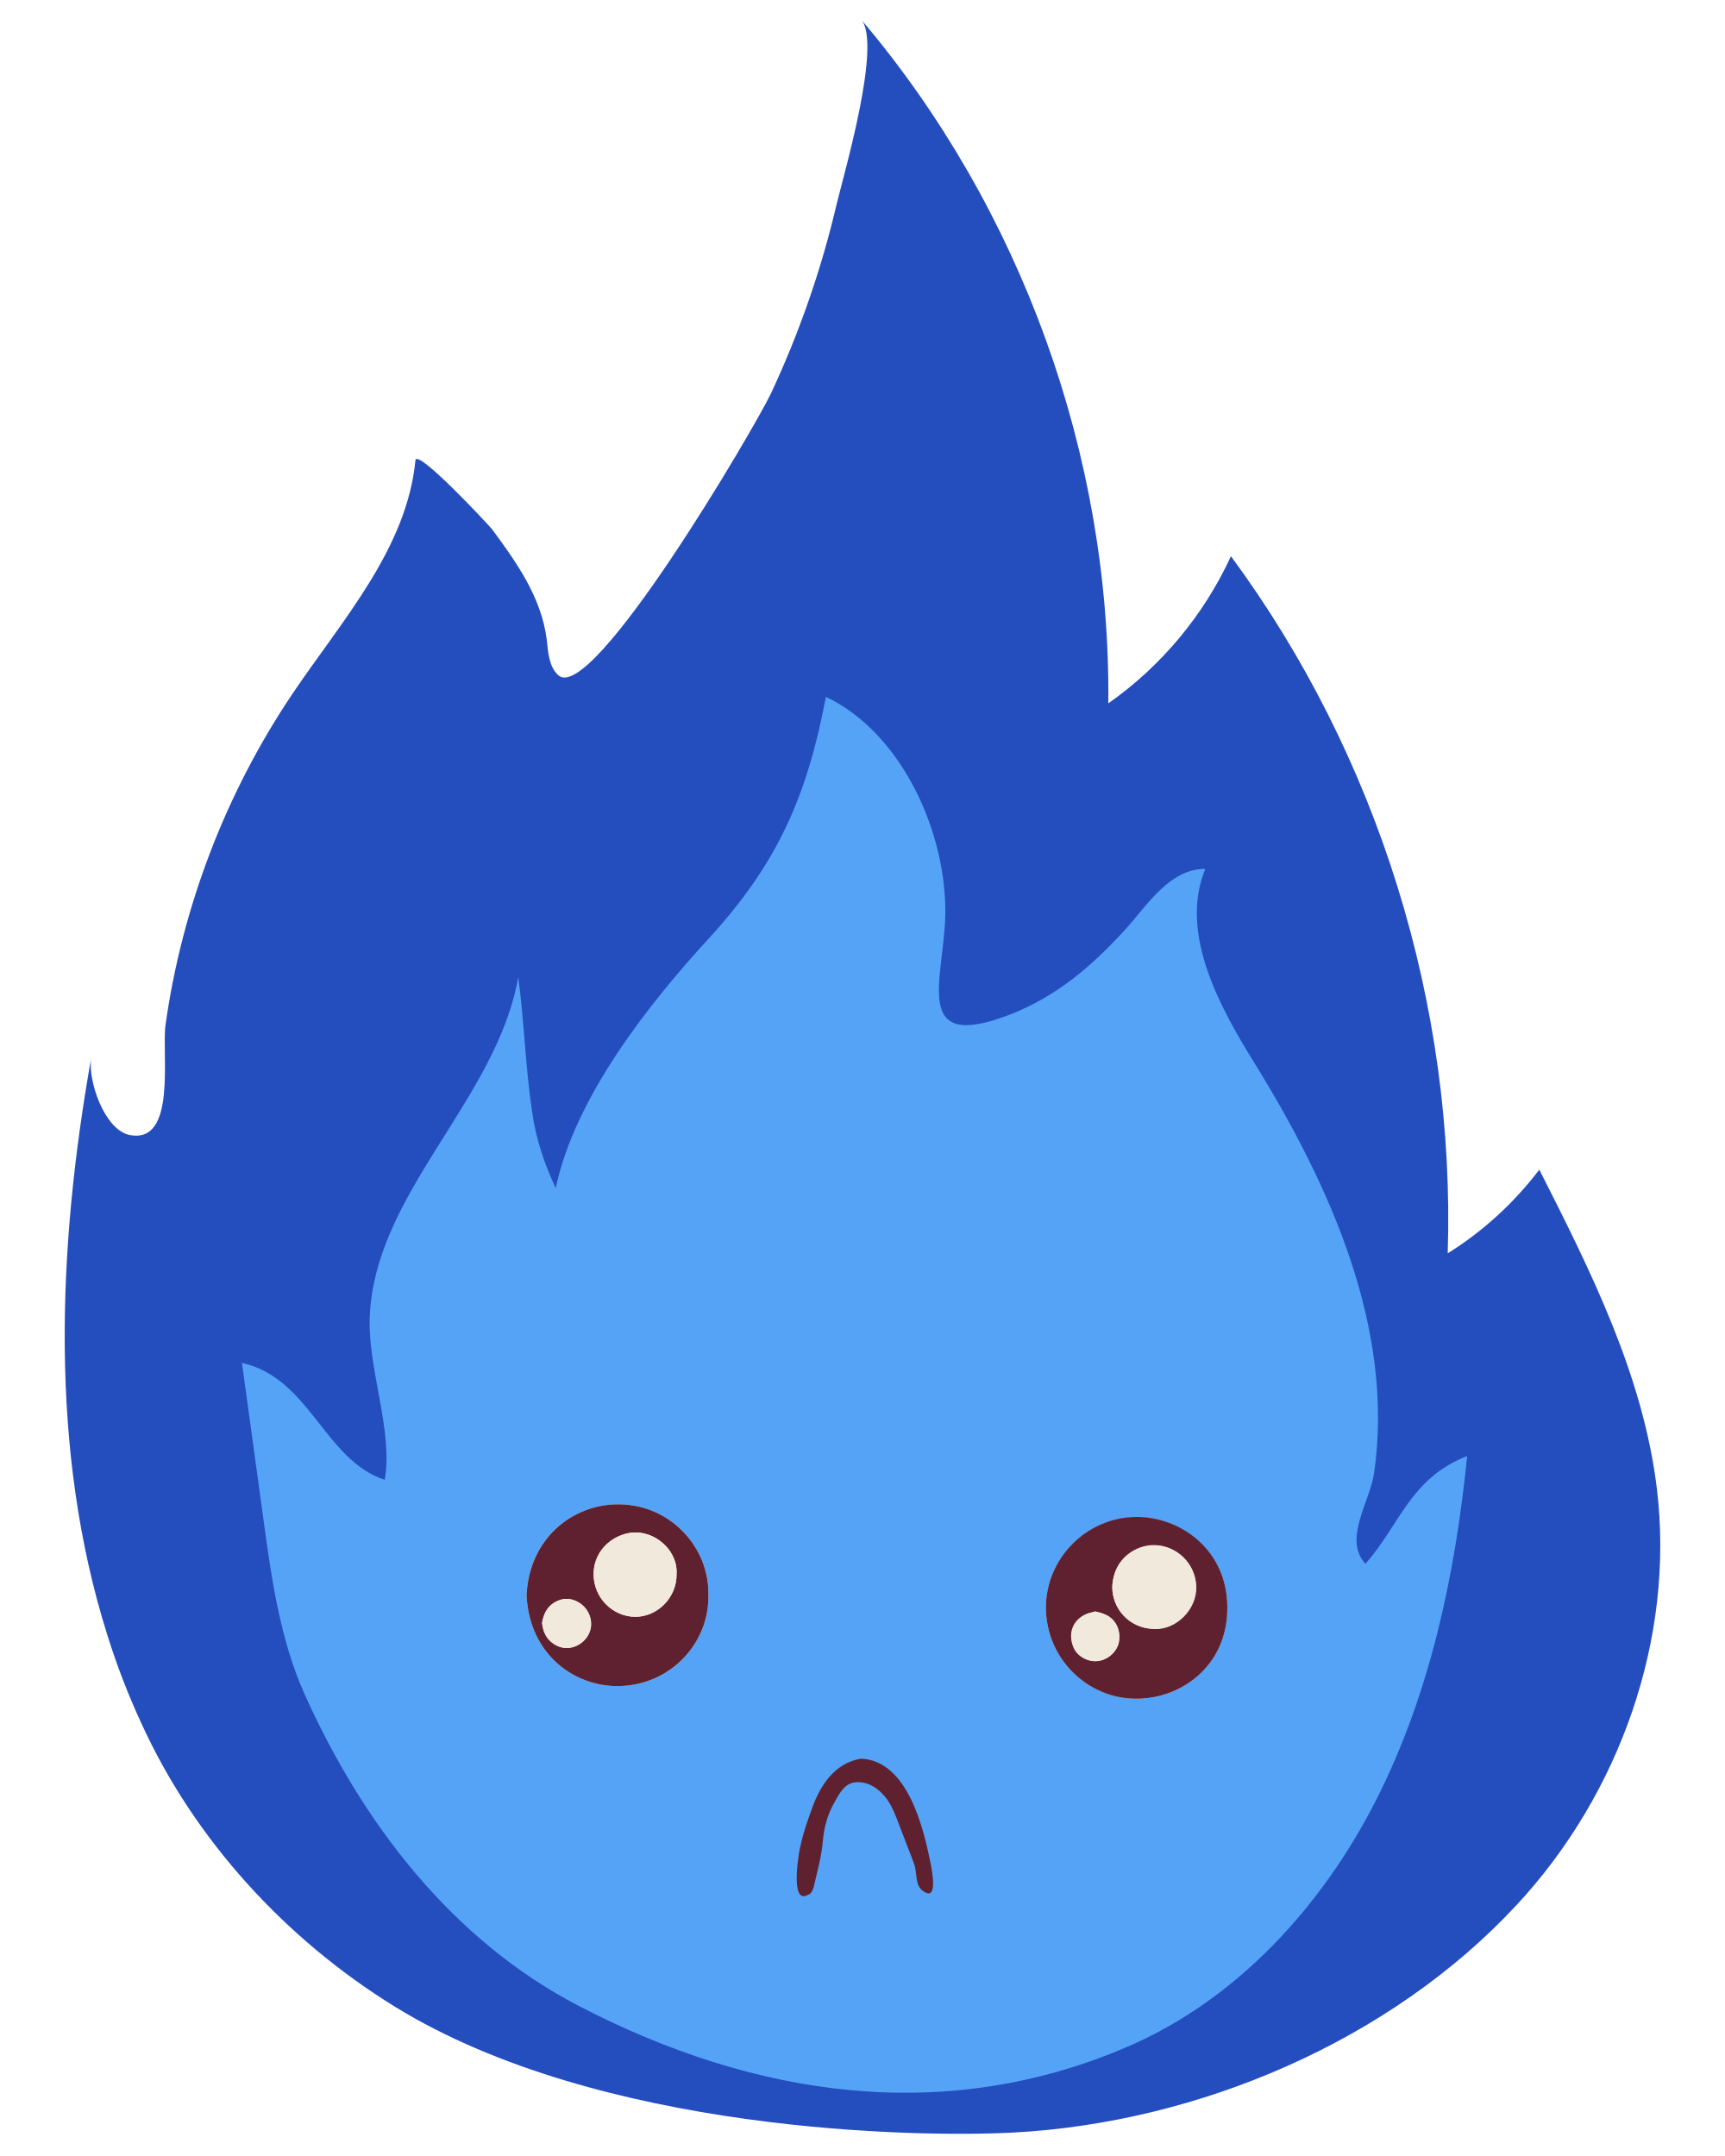
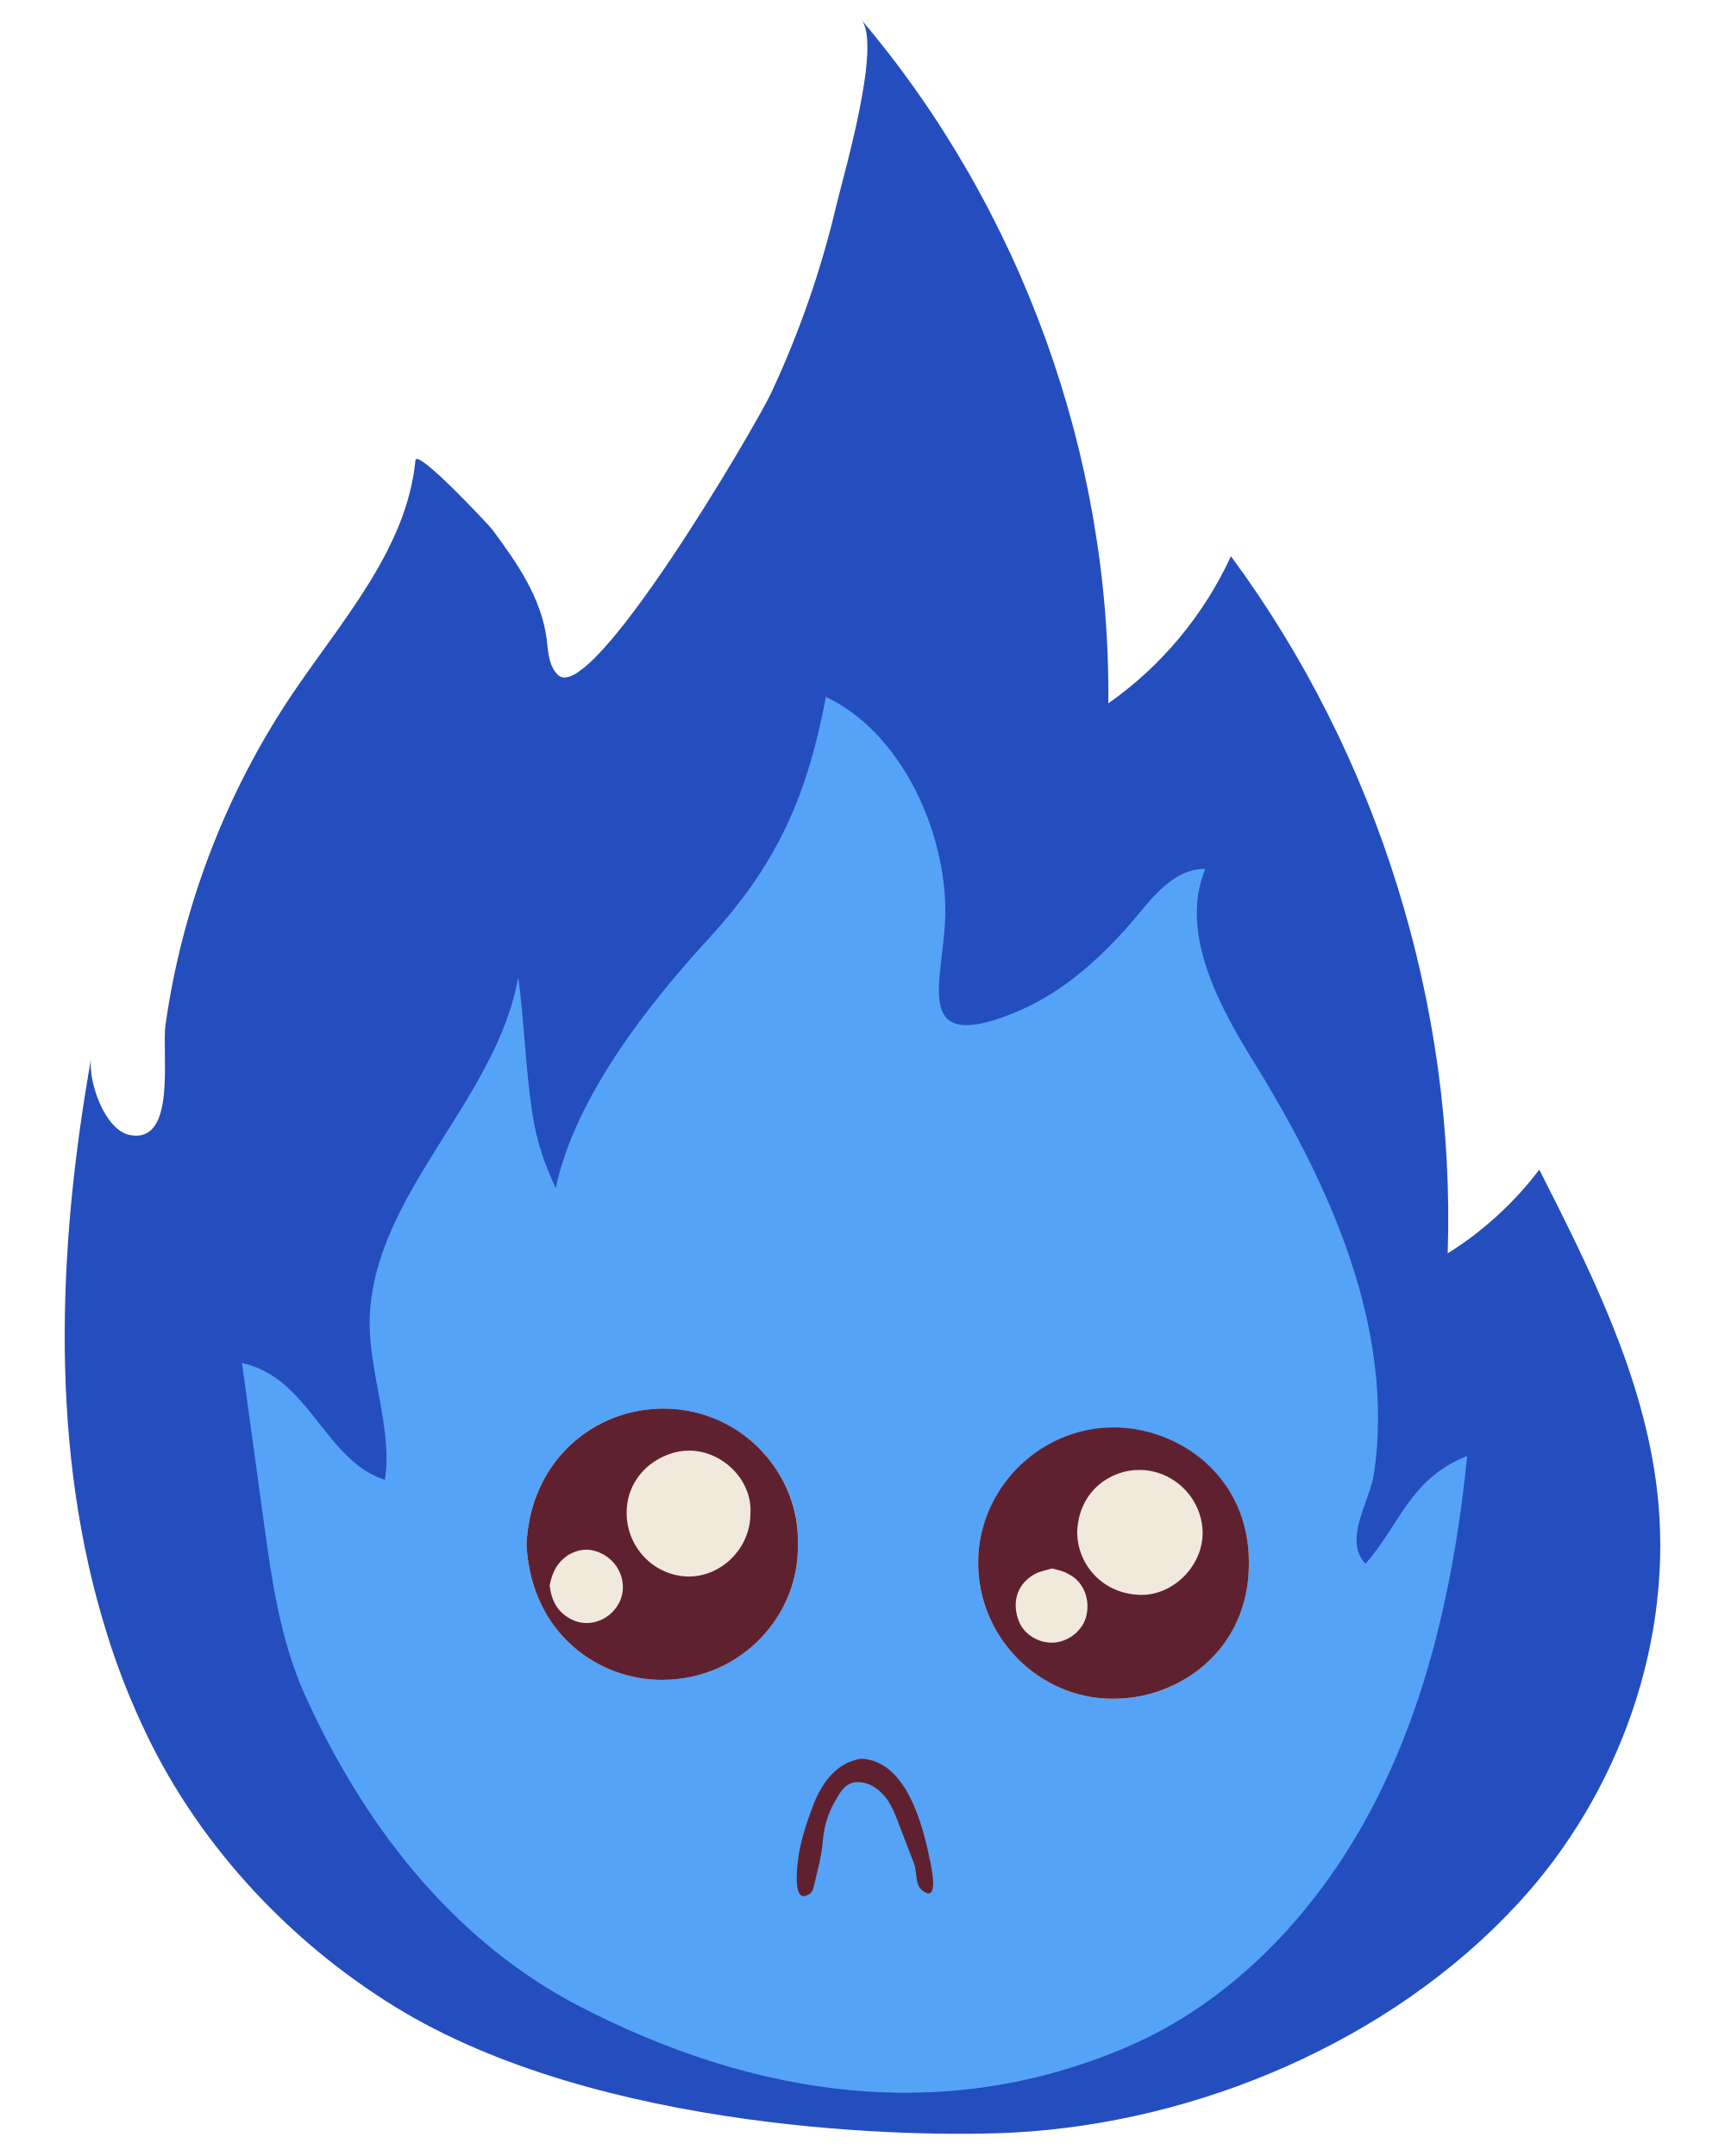
<svg xmlns="http://www.w3.org/2000/svg" width="100%" height="100%" viewBox="0 0 80 100" version="1.1" xml:space="preserve" style="fill-rule:evenodd;clip-rule:evenodd;stroke-linejoin:round;stroke-miterlimit:2;">
  <g id="Master-Pau-Barbaro-Happy-Flame" transform="matrix(0.167271,0,0,0.167271,-50.40342,-28.53124)">
    <path id="Vector_3" d="M760.713,583.4C756.913,552 742.413,523.1 728.113,494.9C721.113,504.1 712.513,512 702.713,518.1C704.913,449.4 683.413,380.1 642.613,324.8C635.113,341.1 623.313,355.3 608.613,365.6C609.313,297 584.513,228.4 540.113,176C545.913,182.8 535.213,219.1 533.213,227.5C529.013,245.4 522.913,262.9 515.113,279.6C510.513,289.3 465.413,366.2 456.113,357.8C453.513,355.4 453.312,351.5 452.912,347.9C451.412,336.2 444.613,326.6 437.813,317.4C436.813,316.1 416.913,294.8 416.513,298.2C414.113,322.8 396.113,342.6 382.313,363.1C363.913,390.5 351.813,422.1 347.213,454.8C346.113,462.9 350.413,487.8 337.313,485.3C330.213,483.9 325.612,470 326.612,463.9C317.212,516.8 315.013,572.8 331.013,623.7C333.613,632.1 336.813,640.4 340.513,648.4C355.213,680.7 380.513,708.3 410.813,727C467.613,762 555.813,763.3 582.213,761.9C633.413,759.2 686.812,736.6 721.912,698.7C750.412,668 765.713,624.9 760.713,583.4Z" style="fill:rgb(36,77,190);fill-rule:nonzero;" />
    <path id="Vector_4" d="M708.112,574.3C692.312,580.5 689.612,593.1 679.912,604.2C673.612,597.4 681.212,586.9 682.312,579C688.012,539.1 670.312,499.6 649.112,465.3C640.012,450.6 628.012,429.5 635.512,411.5C625.612,411.4 619.312,421.7 613.412,428.2C604.112,438.4 594.412,446.8 581.312,451.9C553.912,462.5 563.012,442.2 563.412,424.5C563.912,401.9 551.612,373.9 530.312,363.8C525.112,391.3 516.912,409.9 498.112,430.5C481.012,449.1 460.712,474.9 455.412,500C452.312,493.5 449.912,486.3 448.912,479.2C447.012,466.8 446.712,454 445.012,441.5C439.012,475.8 404.712,501.6 403.812,536.5C403.512,550.7 410.312,567.5 408.012,580.9C391.312,575.5 387.212,552.6 368.412,548.5C370.412,563.1 372.412,577.6 374.412,592.2C376.612,608.4 379.012,625.2 385.712,640.2C401.812,676.1 426.612,708.5 461.812,726.8C510.312,752 562.912,760 613.712,738.2C644.112,725.2 667.812,699.3 682.812,669.8C697.812,640.3 704.812,607.2 708.112,574.3ZM371.612,548.8C371.712,549 371.812,549.2 371.612,548.8Z" style="fill:rgb(84,163,247);fill-rule:nonzero;" />
-     <g id="Group">
-       <path id="Vector_8" d="M616.212,641.6C628.312,641.9 641.612,632.7 641.612,616.4C641.612,600.4 628.612,591.3 616.512,591.3C602.412,591.3 591.312,602.9 591.312,616.4C591.312,630.4 602.912,641.6 616.212,641.6Z" style="fill:rgb(242,233,221);fill-rule:nonzero;" />
+     <g id="Group" transform="matrix(1.492294,0,0,1.492294,-220.209,-315.8593)">
+       <g id="Vector_8" transform="matrix(1,0,0,1,-60.09184,0)">
+         <path d="M616.212,641.6C628.312,641.9 641.612,632.7 641.612,616.4C641.612,600.4 628.612,591.3 616.512,591.3C602.412,591.3 591.312,602.9 591.312,616.4C591.312,630.4 602.912,641.6 616.212,641.6Z" style="fill:rgb(242,233,221);fill-rule:nonzero;" />
+       </g>
+       <g id="Vector_10" transform="matrix(1,0,0,1,-60.09184,0)">
+         <path d="M616.212,641.6C602.912,641.6 591.312,630.5 591.312,616.3C591.312,602.8 602.512,591.2 616.512,591.2C628.612,591.2 641.612,600.3 641.612,616.3C641.712,632.7 628.412,641.8 616.212,641.6ZM609.712,610.6C609.712,616.5 614.212,622 621.212,622.3C627.512,622.6 633.212,616.8 633.012,610.5C632.812,604.2 627.512,599.1 621.312,599.1C616.312,599 610.012,602.7 609.712,610.6ZM605.012,617.4C603.812,617.8 602.812,617.9 601.912,618.4C598.212,620.4 597.612,624.1 598.912,627.3C600.012,630 603.212,631.6 606.012,631.1C608.812,630.6 611.112,628.4 611.512,625.7C612.012,622.7 610.712,619.7 608.012,618.4C607.212,617.9 606.212,617.7 605.012,617.4Z" style="fill:rgb(95,33,48);fill-rule:nonzero;" />
+       </g>
      <path id="Vector_9" d="M497.712,613C498.312,600.2 487.512,587.8 472.912,587.7C460.012,587.6 448.012,597.1 447.312,613C448.212,629.7 460.912,638.2 472.612,638.1C487.412,638 498.012,625.9 497.712,613Z" style="fill:rgb(242,233,221);fill-rule:nonzero;" />
-       <path id="Vector_10" d="M616.212,641.6C602.912,641.6 591.312,630.5 591.312,616.3C591.312,602.8 602.512,591.2 616.512,591.2C628.612,591.2 641.612,600.3 641.612,616.3C641.712,632.7 628.412,641.8 616.212,641.6ZM609.712,610.6C609.712,616.5 614.212,622 621.212,622.3C627.512,622.6 633.212,616.8 633.012,610.5C632.812,604.2 627.512,599.1 621.312,599.1C616.312,599 610.012,602.7 609.712,610.6ZM605.012,617.4C603.812,617.8 602.812,617.9 601.912,618.4C598.212,620.4 597.612,624.1 598.912,627.3C600.012,630 603.212,631.6 606.012,631.1C608.812,630.6 611.112,628.4 611.512,625.7C612.012,622.7 610.712,619.7 608.012,618.4C607.212,617.9 606.212,617.7 605.012,617.4Z" style="fill:rgb(95,33,48);fill-rule:nonzero;" />
      <path id="Vector_11" d="M497.712,613C498.012,625.9 487.412,638 472.612,638.1C460.912,638.2 448.212,629.7 447.312,613C448.012,597.2 460.012,587.6 472.912,587.7C487.512,587.8 498.212,600.1 497.712,613ZM488.912,607.2C489.312,601 483.712,595.5 477.512,595.5C472.312,595.5 465.912,599.7 465.912,607.1C465.912,613.5 471.012,618.8 477.412,618.9C483.612,618.9 488.912,613.6 488.912,607.2ZM451.612,620.6C451.912,623.1 452.812,625 454.712,626.3C456.012,627.2 457.512,627.7 459.212,627.5C462.512,627.1 465.112,624.3 465.212,621.1C465.312,617.7 462.912,614.7 459.412,614C457.712,613.7 456.212,614.2 454.912,615C453.012,616.3 452.012,618.2 451.612,620.6Z" style="fill:rgb(95,33,48);fill-rule:nonzero;" />
-       <path id="Vector_12" d="M609.712,610.6C610.012,602.7 616.312,599 621.212,599C627.512,599 632.812,604.1 632.912,610.4C633.112,616.7 627.412,622.5 621.112,622.2C614.212,622 609.712,616.5 609.712,610.6Z" style="fill:rgb(242,233,221);fill-rule:nonzero;" />
-       <path id="Vector_13" d="M605.012,617.4C606.212,617.8 607.212,618 608.112,618.4C610.712,619.7 612.112,622.6 611.612,625.7C611.212,628.3 608.812,630.6 606.112,631.1C603.312,631.6 600.112,630 599.012,627.3C597.712,624.1 598.312,620.4 602.012,618.4C602.812,617.9 603.812,617.7 605.012,617.4Z" style="fill:rgb(242,233,221);fill-rule:nonzero;" />
-       <path id="Vector_14" d="M488.912,607.2C488.912,613.6 483.612,618.9 477.412,618.9C471.112,618.8 465.912,613.5 465.912,607.1C465.912,599.8 472.312,595.5 477.512,595.5C483.712,595.5 489.412,601 488.912,607.2Z" style="fill:rgb(242,233,221);fill-rule:nonzero;" />
-       <path id="Vector_15" d="M451.612,620.6C452.012,618.2 452.912,616.2 454.912,615C456.312,614.2 457.812,613.7 459.412,614C462.912,614.7 465.312,617.7 465.212,621.1C465.112,624.3 462.412,627 459.212,627.5C457.512,627.7 456.012,627.2 454.712,626.3C452.812,625 451.912,623.1 451.612,620.6Z" style="fill:rgb(242,233,221);fill-rule:nonzero;" />
    </g>
    <g id="Vector_23" transform="matrix(-1.042261,0,0,-1.042261,1108.032,1356.019)">
      <path d="M560.312,632.899C559.912,632.899 559.312,633.099 558.612,633.499C557.912,633.999 557.612,634.999 557.412,635.899C556.512,639.799 555.412,643.699 555.112,647.599C554.812,651.199 553.812,654.799 552.012,657.899C550.212,661.099 548.712,663.999 544.212,663.099C541.712,662.599 539.612,660.799 538.112,658.799C536.612,656.699 535.712,654.299 534.812,651.899C533.512,648.399 532.112,644.999 530.812,641.499C530.012,639.299 530.612,635.999 528.712,634.499C524.112,630.799 526.212,640.399 526.512,641.999C528.412,651.299 532.612,668.899 544.912,669.499C551.912,668.399 555.812,662.399 558.012,656.199C559.212,652.899 560.312,649.799 561.012,646.499C561.412,645.199 563.512,633.199 560.312,632.899Z" style="fill:rgb(95,33,48);fill-rule:nonzero;" />
    </g>
  </g>
</svg>
